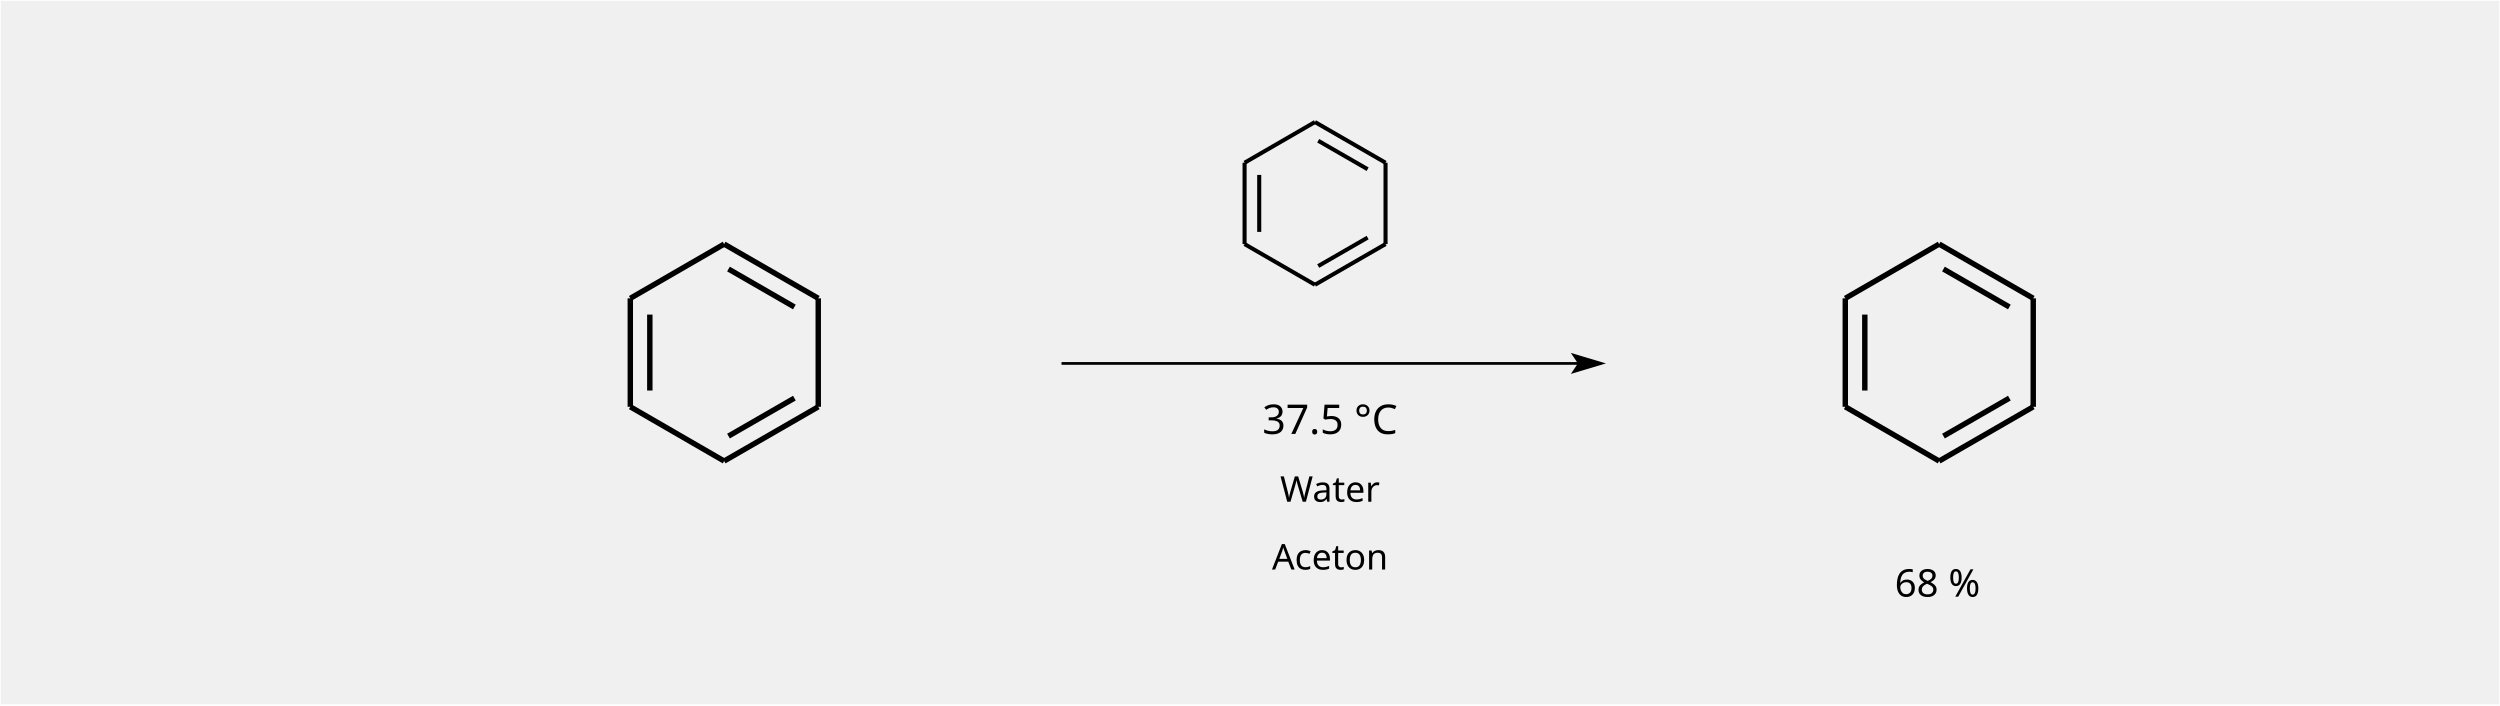
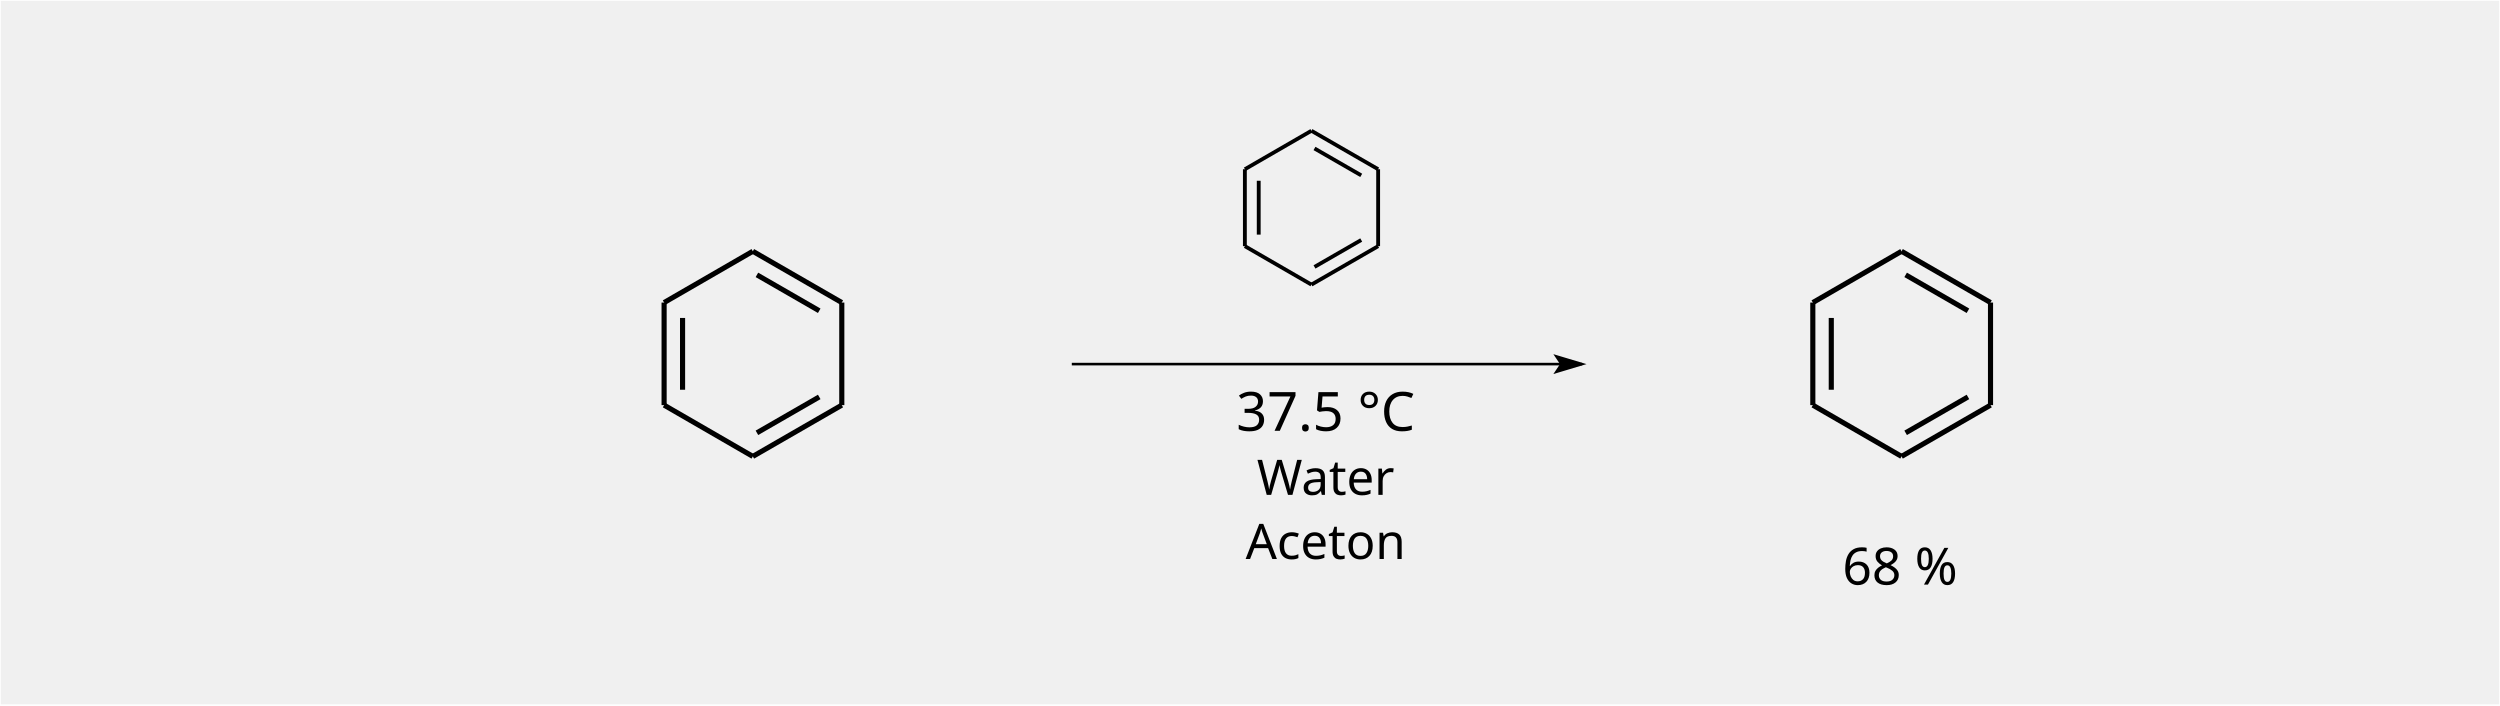
<svg xmlns="http://www.w3.org/2000/svg" version="1.1" width="1560" height="440">
  <rect width="1560" height="440" stroke-width="1" stroke="white" fill="none" />
-   <svg width="100%" viewBox="0 0 657 260.0">
+   <svg width="100%" viewBox="0 0 657 275.0">
    <g transform="translate(50, 0)">
      <g transform="scale(1)">
-         <g transform="translate(10, 50)">
+         <g transform="translate(10, 58)">
          <line x1="40.0" y1="100.0" x2="40.0" y2="60.0" stroke="rgb(0,0,0)" stroke-width="2.0" />
          <line x1="47.2" y1="94.0" x2="47.2" y2="66.0" stroke="rgb(0,0,0)" stroke-width="2.0" />
          <line x1="40.0" y1="60.0" x2="74.6" y2="40.0" stroke="rgb(0,0,0)" stroke-width="2.0" />
          <line x1="74.6" y1="40.0" x2="109.3" y2="60.0" stroke="rgb(0,0,0)" stroke-width="2.0" />
          <line x1="76.2" y1="49.2" x2="100.5" y2="63.2" stroke="rgb(0,0,0)" stroke-width="2.0" />
          <line x1="109.3" y1="60.0" x2="109.3" y2="100.0" stroke="rgb(0,0,0)" stroke-width="2.0" />
          <line x1="109.3" y1="100.0" x2="74.6" y2="120.0" stroke="rgb(0,0,0)" stroke-width="2.0" />
          <line x1="100.5" y1="96.8" x2="76.2" y2="110.8" stroke="rgb(0,0,0)" stroke-width="2.0" />
          <line x1="74.6" y1="120.0" x2="40.0" y2="100.0" stroke="rgb(0,0,0)" stroke-width="2.0" />
        </g>
      </g>
    </g>
    <g transform="translate(289, 0)">
      <g transform="scale(0.75)">
-         <g transform="translate(10, 20)">
+         <g transform="translate(10, 28)">
          <line x1="40.0" y1="100.0" x2="40.0" y2="60.0" stroke="rgb(0,0,0)" stroke-width="2.0" />
          <line x1="47.2" y1="94.0" x2="47.2" y2="66.0" stroke="rgb(0,0,0)" stroke-width="2.0" />
          <line x1="40.0" y1="60.0" x2="74.6" y2="40.0" stroke="rgb(0,0,0)" stroke-width="2.0" />
          <line x1="74.6" y1="40.0" x2="109.3" y2="60.0" stroke="rgb(0,0,0)" stroke-width="2.0" />
          <line x1="76.2" y1="49.2" x2="100.5" y2="63.2" stroke="rgb(0,0,0)" stroke-width="2.0" />
          <line x1="109.3" y1="60.0" x2="109.3" y2="100.0" stroke="rgb(0,0,0)" stroke-width="2.0" />
          <line x1="109.3" y1="100.0" x2="74.6" y2="120.0" stroke="rgb(0,0,0)" stroke-width="2.0" />
          <line x1="100.5" y1="96.8" x2="76.2" y2="110.8" stroke="rgb(0,0,0)" stroke-width="2.0" />
          <line x1="74.6" y1="120.0" x2="40.0" y2="100.0" stroke="rgb(0,0,0)" stroke-width="2.0" />
        </g>
      </g>
    </g>
-     <g transform="translate(259, 130)">
+     <g transform="translate(259, 138)">
      <svg stroke="black" stroke-width="1">
        <line x1="0" y1="4" x2="199" y2="4" stroke="black" />
        <polygon points="191,4 189,7 199,4 189,1" />
      </svg>
    </g>
-     <g transform="translate(259, 130)">
+     <g transform="translate(259, 138)">
      <svg font-family="sans-serif">
-         <text text-anchor="middle" x="99" y="55" font-size="13.1">Water</text>
+         <text text-anchor="middle" x="99" y="55" font-size="19.1">Water</text>
      </svg>
      <svg font-family="sans-serif">
-         <text text-anchor="middle" x="99" y="80" font-size="13.1">Aceton</text>
+         <text text-anchor="middle" x="99" y="80" font-size="19.1">Aceton</text>
      </svg>
    </g>
-     <g transform="translate(259, 130)">
+     <g transform="translate(259, 138)">
      <svg font-family="sans-serif">
-         <text text-anchor="middle" x="99" y="30" font-size="15.1">37.5 °C</text>
+         <text text-anchor="middle" x="99" y="30" font-size="21.1">37.5 °C</text>
      </svg>
    </g>
    <g transform="translate(498, 0)">
      <g transform="scale(1)">
-         <g transform="translate(10, 50)">
+         <g transform="translate(10, 58)">
          <line x1="40.0" y1="100.0" x2="40.0" y2="60.0" stroke="rgb(0,0,0)" stroke-width="2.0" />
          <line x1="47.2" y1="94.0" x2="47.2" y2="66.0" stroke="rgb(0,0,0)" stroke-width="2.0" />
          <line x1="40.0" y1="60.0" x2="74.6" y2="40.0" stroke="rgb(0,0,0)" stroke-width="2.0" />
          <line x1="74.6" y1="40.0" x2="109.3" y2="60.0" stroke="rgb(0,0,0)" stroke-width="2.0" />
          <line x1="76.2" y1="49.2" x2="100.5" y2="63.2" stroke="rgb(0,0,0)" stroke-width="2.0" />
          <line x1="109.3" y1="60.0" x2="109.3" y2="100.0" stroke="rgb(0,0,0)" stroke-width="2.0" />
          <line x1="109.3" y1="100.0" x2="74.6" y2="120.0" stroke="rgb(0,0,0)" stroke-width="2.0" />
          <line x1="100.5" y1="96.8" x2="76.2" y2="110.8" stroke="rgb(0,0,0)" stroke-width="2.0" />
          <line x1="74.6" y1="120.0" x2="40.0" y2="100.0" stroke="rgb(0,0,0)" stroke-width="2.0" />
          <svg font-family="sans-serif">
-             <text text-anchor="middle" font-size="14.1" y="170.0" x="74">68 %</text>
+             <text text-anchor="middle" font-size="20.1" y="170.0" x="74">68 %</text>
          </svg>
        </g>
      </g>
    </g>
  </svg>
</svg>
